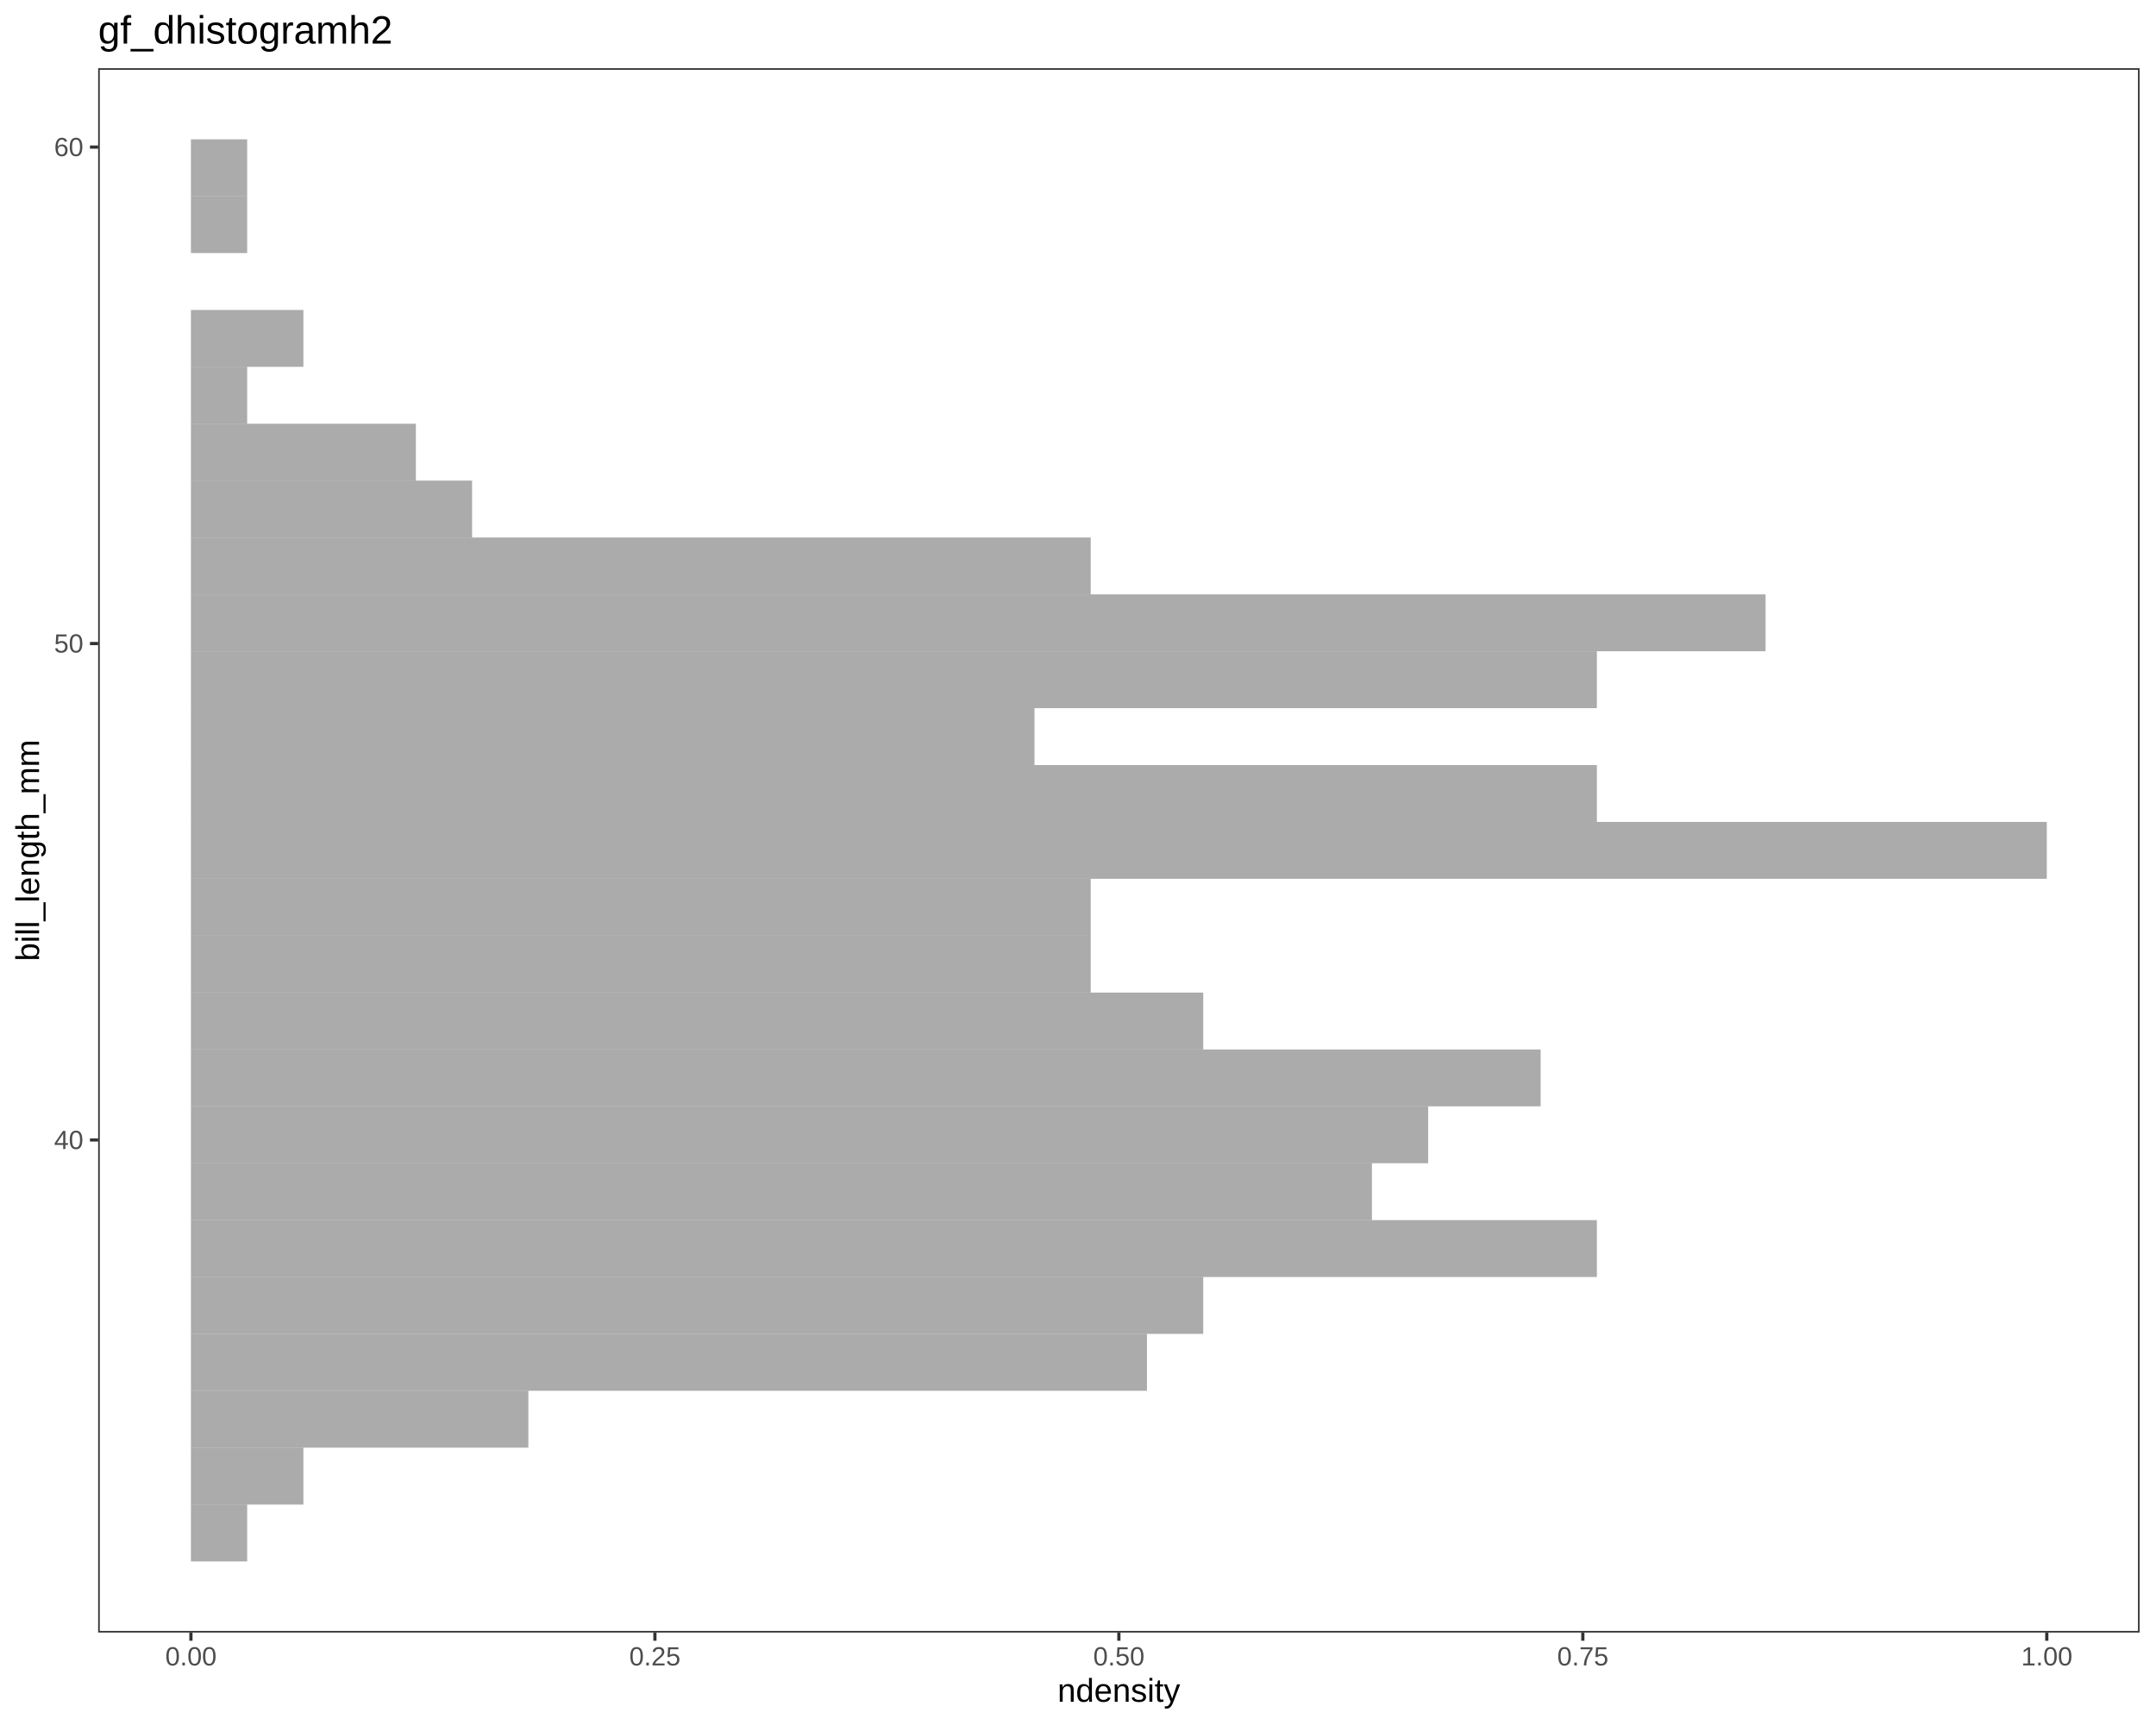
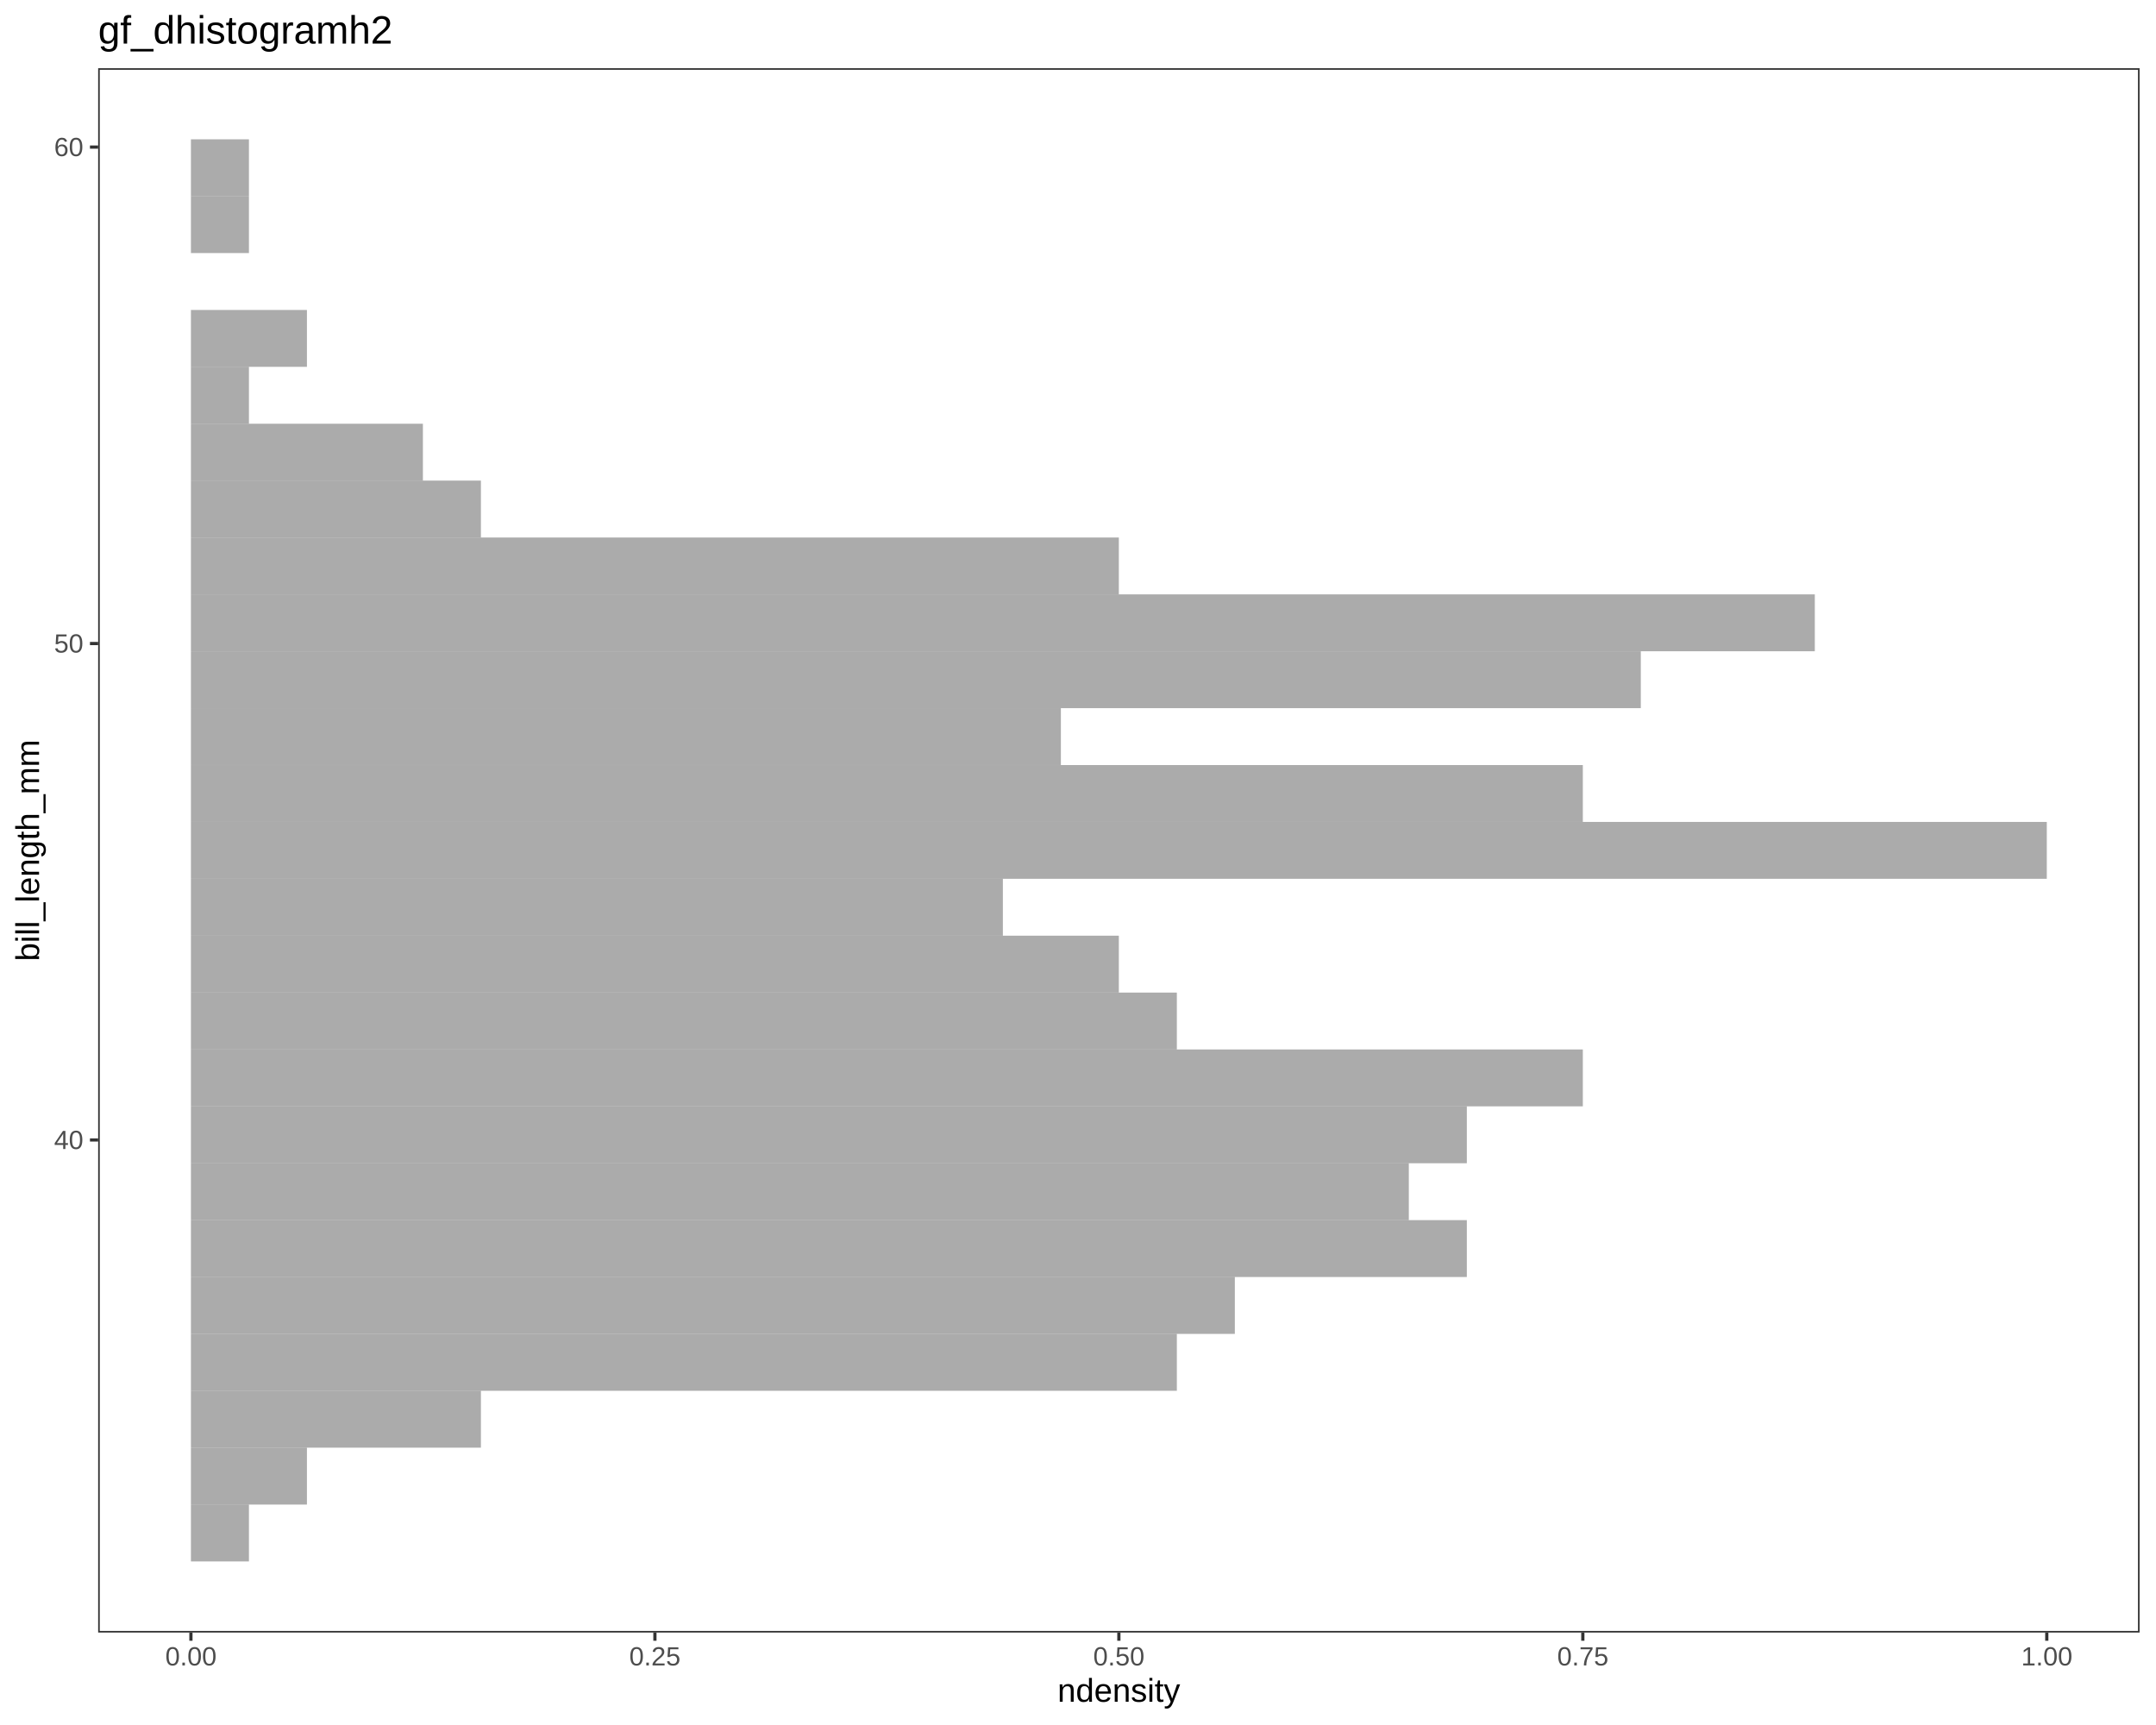
<svg xmlns="http://www.w3.org/2000/svg" viewBox="0 0 720.00 576.00">
  <defs>
    <style type="text/css">
    line, polyline, polygon, path, rect, circle {
      fill: none;
      stroke: #000000;
      stroke-linecap: round;
      stroke-linejoin: round;
      stroke-miterlimit: 10.00;
    }
  </style>
  </defs>
  <rect width="100%" height="100%" style="stroke: none; fill: #FFFFFF;" />
  <rect x="0.00" y="0.00" width="720.00" height="576.00" style="stroke-width: 1.07; stroke: #FFFFFF; fill: #FFFFFF;" />
  <defs>
    <clipPath id="cpMzIuNzh8NzE0LjUyfDU0NS4xM3wyMi43Nw==">
      <rect x="32.78" y="22.77" width="681.74" height="522.36" />
    </clipPath>
  </defs>
  <rect x="32.78" y="22.77" width="681.74" height="522.36" style="stroke-width: 1.07; stroke: none; fill: #FFFFFF;" clip-path="url(#cpMzIuNzh8NzE0LjUyfDU0NS4xM3wyMi43Nw==)" />
-   <rect x="63.76" y="502.39" width="18.78" height="18.99" style="stroke-width: 1.07; stroke: none; stroke-linecap: square; stroke-linejoin: miter; fill: #595959; fill-opacity: 0.50;" clip-path="url(#cpMzIuNzh8NzE0LjUyfDU0NS4xM3wyMi43Nw==)" />
-   <rect x="63.76" y="483.40" width="37.56" height="18.99" style="stroke-width: 1.07; stroke: none; stroke-linecap: square; stroke-linejoin: miter; fill: #595959; fill-opacity: 0.50;" clip-path="url(#cpMzIuNzh8NzE0LjUyfDU0NS4xM3wyMi43Nw==)" />
-   <rect x="63.76" y="464.40" width="112.69" height="18.99" style="stroke-width: 1.07; stroke: none; stroke-linecap: square; stroke-linejoin: miter; fill: #595959; fill-opacity: 0.50;" clip-path="url(#cpMzIuNzh8NzE0LjUyfDU0NS4xM3wyMi43Nw==)" />
-   <rect x="63.76" y="445.41" width="319.27" height="18.99" style="stroke-width: 1.07; stroke: none; stroke-linecap: square; stroke-linejoin: miter; fill: #595959; fill-opacity: 0.50;" clip-path="url(#cpMzIuNzh8NzE0LjUyfDU0NS4xM3wyMi43Nw==)" />
-   <rect x="63.76" y="426.41" width="338.06" height="18.99" style="stroke-width: 1.07; stroke: none; stroke-linecap: square; stroke-linejoin: miter; fill: #595959; fill-opacity: 0.50;" clip-path="url(#cpMzIuNzh8NzE0LjUyfDU0NS4xM3wyMi43Nw==)" />
-   <rect x="63.76" y="407.42" width="469.52" height="18.99" style="stroke-width: 1.07; stroke: none; stroke-linecap: square; stroke-linejoin: miter; fill: #595959; fill-opacity: 0.50;" clip-path="url(#cpMzIuNzh8NzE0LjUyfDU0NS4xM3wyMi43Nw==)" />
-   <rect x="63.76" y="388.42" width="394.40" height="18.99" style="stroke-width: 1.07; stroke: none; stroke-linecap: square; stroke-linejoin: miter; fill: #595959; fill-opacity: 0.50;" clip-path="url(#cpMzIuNzh8NzE0LjUyfDU0NS4xM3wyMi43Nw==)" />
-   <rect x="63.76" y="369.43" width="413.18" height="18.99" style="stroke-width: 1.07; stroke: none; stroke-linecap: square; stroke-linejoin: miter; fill: #595959; fill-opacity: 0.50;" clip-path="url(#cpMzIuNzh8NzE0LjUyfDU0NS4xM3wyMi43Nw==)" />
-   <rect x="63.76" y="350.43" width="450.74" height="18.99" style="stroke-width: 1.07; stroke: none; stroke-linecap: square; stroke-linejoin: miter; fill: #595959; fill-opacity: 0.50;" clip-path="url(#cpMzIuNzh8NzE0LjUyfDU0NS4xM3wyMi43Nw==)" />
-   <rect x="63.76" y="331.44" width="338.06" height="18.99" style="stroke-width: 1.07; stroke: none; stroke-linecap: square; stroke-linejoin: miter; fill: #595959; fill-opacity: 0.50;" clip-path="url(#cpMzIuNzh8NzE0LjUyfDU0NS4xM3wyMi43Nw==)" />
-   <rect x="63.76" y="312.44" width="300.49" height="18.99" style="stroke-width: 1.07; stroke: none; stroke-linecap: square; stroke-linejoin: miter; fill: #595959; fill-opacity: 0.50;" clip-path="url(#cpMzIuNzh8NzE0LjUyfDU0NS4xM3wyMi43Nw==)" />
-   <rect x="63.76" y="293.45" width="300.49" height="18.99" style="stroke-width: 1.07; stroke: none; stroke-linecap: square; stroke-linejoin: miter; fill: #595959; fill-opacity: 0.50;" clip-path="url(#cpMzIuNzh8NzE0LjUyfDU0NS4xM3wyMi43Nw==)" />
+   <rect x="63.76" y="502.39" width="19.37" height="18.99" style="stroke-width: 1.07; stroke: none; stroke-linecap: square; stroke-linejoin: miter; fill: #595959; fill-opacity: 0.50;" clip-path="url(#cpMzIuNzh8NzE0LjUyfDU0NS4xM3wyMi43Nw==)" />
+   <rect x="63.76" y="483.40" width="38.74" height="18.99" style="stroke-width: 1.07; stroke: none; stroke-linecap: square; stroke-linejoin: miter; fill: #595959; fill-opacity: 0.50;" clip-path="url(#cpMzIuNzh8NzE0LjUyfDU0NS4xM3wyMi43Nw==)" />
+   <rect x="63.76" y="464.40" width="96.84" height="18.99" style="stroke-width: 1.07; stroke: none; stroke-linecap: square; stroke-linejoin: miter; fill: #595959; fill-opacity: 0.50;" clip-path="url(#cpMzIuNzh8NzE0LjUyfDU0NS4xM3wyMi43Nw==)" />
+   <rect x="63.76" y="445.41" width="329.25" height="18.99" style="stroke-width: 1.07; stroke: none; stroke-linecap: square; stroke-linejoin: miter; fill: #595959; fill-opacity: 0.50;" clip-path="url(#cpMzIuNzh8NzE0LjUyfDU0NS4xM3wyMi43Nw==)" />
+   <rect x="63.76" y="426.41" width="348.62" height="18.99" style="stroke-width: 1.07; stroke: none; stroke-linecap: square; stroke-linejoin: miter; fill: #595959; fill-opacity: 0.50;" clip-path="url(#cpMzIuNzh8NzE0LjUyfDU0NS4xM3wyMi43Nw==)" />
+   <rect x="63.76" y="407.42" width="426.09" height="18.99" style="stroke-width: 1.07; stroke: none; stroke-linecap: square; stroke-linejoin: miter; fill: #595959; fill-opacity: 0.50;" clip-path="url(#cpMzIuNzh8NzE0LjUyfDU0NS4xM3wyMi43Nw==)" />
+   <rect x="63.76" y="388.42" width="406.72" height="18.99" style="stroke-width: 1.07; stroke: none; stroke-linecap: square; stroke-linejoin: miter; fill: #595959; fill-opacity: 0.50;" clip-path="url(#cpMzIuNzh8NzE0LjUyfDU0NS4xM3wyMi43Nw==)" />
+   <rect x="63.76" y="369.43" width="426.09" height="18.99" style="stroke-width: 1.07; stroke: none; stroke-linecap: square; stroke-linejoin: miter; fill: #595959; fill-opacity: 0.50;" clip-path="url(#cpMzIuNzh8NzE0LjUyfDU0NS4xM3wyMi43Nw==)" />
+   <rect x="63.76" y="350.43" width="464.83" height="18.99" style="stroke-width: 1.07; stroke: none; stroke-linecap: square; stroke-linejoin: miter; fill: #595959; fill-opacity: 0.50;" clip-path="url(#cpMzIuNzh8NzE0LjUyfDU0NS4xM3wyMi43Nw==)" />
+   <rect x="63.76" y="331.44" width="329.25" height="18.99" style="stroke-width: 1.07; stroke: none; stroke-linecap: square; stroke-linejoin: miter; fill: #595959; fill-opacity: 0.50;" clip-path="url(#cpMzIuNzh8NzE0LjUyfDU0NS4xM3wyMi43Nw==)" />
+   <rect x="63.76" y="312.44" width="309.88" height="18.99" style="stroke-width: 1.07; stroke: none; stroke-linecap: square; stroke-linejoin: miter; fill: #595959; fill-opacity: 0.50;" clip-path="url(#cpMzIuNzh8NzE0LjUyfDU0NS4xM3wyMi43Nw==)" />
+   <rect x="63.76" y="293.45" width="271.15" height="18.99" style="stroke-width: 1.07; stroke: none; stroke-linecap: square; stroke-linejoin: miter; fill: #595959; fill-opacity: 0.50;" clip-path="url(#cpMzIuNzh8NzE0LjUyfDU0NS4xM3wyMi43Nw==)" />
  <rect x="63.76" y="274.45" width="619.77" height="18.99" style="stroke-width: 1.07; stroke: none; stroke-linecap: square; stroke-linejoin: miter; fill: #595959; fill-opacity: 0.50;" clip-path="url(#cpMzIuNzh8NzE0LjUyfDU0NS4xM3wyMi43Nw==)" />
-   <rect x="63.76" y="255.46" width="469.52" height="18.99" style="stroke-width: 1.07; stroke: none; stroke-linecap: square; stroke-linejoin: miter; fill: #595959; fill-opacity: 0.50;" clip-path="url(#cpMzIuNzh8NzE0LjUyfDU0NS4xM3wyMi43Nw==)" />
-   <rect x="63.76" y="236.46" width="281.71" height="18.99" style="stroke-width: 1.07; stroke: none; stroke-linecap: square; stroke-linejoin: miter; fill: #595959; fill-opacity: 0.50;" clip-path="url(#cpMzIuNzh8NzE0LjUyfDU0NS4xM3wyMi43Nw==)" />
-   <rect x="63.76" y="217.47" width="469.52" height="18.99" style="stroke-width: 1.07; stroke: none; stroke-linecap: square; stroke-linejoin: miter; fill: #595959; fill-opacity: 0.50;" clip-path="url(#cpMzIuNzh8NzE0LjUyfDU0NS4xM3wyMi43Nw==)" />
-   <rect x="63.76" y="198.47" width="525.86" height="18.99" style="stroke-width: 1.07; stroke: none; stroke-linecap: square; stroke-linejoin: miter; fill: #595959; fill-opacity: 0.50;" clip-path="url(#cpMzIuNzh8NzE0LjUyfDU0NS4xM3wyMi43Nw==)" />
-   <rect x="63.76" y="179.48" width="300.49" height="18.99" style="stroke-width: 1.07; stroke: none; stroke-linecap: square; stroke-linejoin: miter; fill: #595959; fill-opacity: 0.50;" clip-path="url(#cpMzIuNzh8NzE0LjUyfDU0NS4xM3wyMi43Nw==)" />
-   <rect x="63.76" y="160.48" width="93.90" height="18.99" style="stroke-width: 1.07; stroke: none; stroke-linecap: square; stroke-linejoin: miter; fill: #595959; fill-opacity: 0.50;" clip-path="url(#cpMzIuNzh8NzE0LjUyfDU0NS4xM3wyMi43Nw==)" />
-   <rect x="63.76" y="141.49" width="75.12" height="18.99" style="stroke-width: 1.07; stroke: none; stroke-linecap: square; stroke-linejoin: miter; fill: #595959; fill-opacity: 0.50;" clip-path="url(#cpMzIuNzh8NzE0LjUyfDU0NS4xM3wyMi43Nw==)" />
-   <rect x="63.76" y="122.49" width="18.78" height="18.99" style="stroke-width: 1.07; stroke: none; stroke-linecap: square; stroke-linejoin: miter; fill: #595959; fill-opacity: 0.50;" clip-path="url(#cpMzIuNzh8NzE0LjUyfDU0NS4xM3wyMi43Nw==)" />
-   <rect x="63.76" y="103.50" width="37.56" height="18.99" style="stroke-width: 1.07; stroke: none; stroke-linecap: square; stroke-linejoin: miter; fill: #595959; fill-opacity: 0.50;" clip-path="url(#cpMzIuNzh8NzE0LjUyfDU0NS4xM3wyMi43Nw==)" />
+   <rect x="63.76" y="255.46" width="464.83" height="18.99" style="stroke-width: 1.07; stroke: none; stroke-linecap: square; stroke-linejoin: miter; fill: #595959; fill-opacity: 0.50;" clip-path="url(#cpMzIuNzh8NzE0LjUyfDU0NS4xM3wyMi43Nw==)" />
+   <rect x="63.76" y="236.46" width="290.52" height="18.99" style="stroke-width: 1.07; stroke: none; stroke-linecap: square; stroke-linejoin: miter; fill: #595959; fill-opacity: 0.50;" clip-path="url(#cpMzIuNzh8NzE0LjUyfDU0NS4xM3wyMi43Nw==)" />
+   <rect x="63.76" y="217.47" width="484.19" height="18.99" style="stroke-width: 1.07; stroke: none; stroke-linecap: square; stroke-linejoin: miter; fill: #595959; fill-opacity: 0.50;" clip-path="url(#cpMzIuNzh8NzE0LjUyfDU0NS4xM3wyMi43Nw==)" />
+   <rect x="63.76" y="198.47" width="542.30" height="18.99" style="stroke-width: 1.07; stroke: none; stroke-linecap: square; stroke-linejoin: miter; fill: #595959; fill-opacity: 0.50;" clip-path="url(#cpMzIuNzh8NzE0LjUyfDU0NS4xM3wyMi43Nw==)" />
+   <rect x="63.76" y="179.48" width="309.88" height="18.99" style="stroke-width: 1.07; stroke: none; stroke-linecap: square; stroke-linejoin: miter; fill: #595959; fill-opacity: 0.50;" clip-path="url(#cpMzIuNzh8NzE0LjUyfDU0NS4xM3wyMi43Nw==)" />
+   <rect x="63.76" y="160.48" width="96.84" height="18.99" style="stroke-width: 1.07; stroke: none; stroke-linecap: square; stroke-linejoin: miter; fill: #595959; fill-opacity: 0.50;" clip-path="url(#cpMzIuNzh8NzE0LjUyfDU0NS4xM3wyMi43Nw==)" />
+   <rect x="63.76" y="141.49" width="77.47" height="18.99" style="stroke-width: 1.07; stroke: none; stroke-linecap: square; stroke-linejoin: miter; fill: #595959; fill-opacity: 0.50;" clip-path="url(#cpMzIuNzh8NzE0LjUyfDU0NS4xM3wyMi43Nw==)" />
+   <rect x="63.76" y="122.49" width="19.37" height="18.99" style="stroke-width: 1.07; stroke: none; stroke-linecap: square; stroke-linejoin: miter; fill: #595959; fill-opacity: 0.50;" clip-path="url(#cpMzIuNzh8NzE0LjUyfDU0NS4xM3wyMi43Nw==)" />
+   <rect x="63.76" y="103.50" width="38.74" height="18.99" style="stroke-width: 1.07; stroke: none; stroke-linecap: square; stroke-linejoin: miter; fill: #595959; fill-opacity: 0.50;" clip-path="url(#cpMzIuNzh8NzE0LjUyfDU0NS4xM3wyMi43Nw==)" />
  <rect x="63.76" y="84.50" width="0.00" height="18.99" style="stroke-width: 1.07; stroke: none; stroke-linecap: square; stroke-linejoin: miter; fill: #595959; fill-opacity: 0.50;" clip-path="url(#cpMzIuNzh8NzE0LjUyfDU0NS4xM3wyMi43Nw==)" />
-   <rect x="63.76" y="65.51" width="18.78" height="18.99" style="stroke-width: 1.07; stroke: none; stroke-linecap: square; stroke-linejoin: miter; fill: #595959; fill-opacity: 0.50;" clip-path="url(#cpMzIuNzh8NzE0LjUyfDU0NS4xM3wyMi43Nw==)" />
-   <rect x="63.76" y="46.52" width="18.78" height="18.99" style="stroke-width: 1.07; stroke: none; stroke-linecap: square; stroke-linejoin: miter; fill: #595959; fill-opacity: 0.50;" clip-path="url(#cpMzIuNzh8NzE0LjUyfDU0NS4xM3wyMi43Nw==)" />
+   <rect x="63.76" y="65.51" width="19.37" height="18.99" style="stroke-width: 1.07; stroke: none; stroke-linecap: square; stroke-linejoin: miter; fill: #595959; fill-opacity: 0.50;" clip-path="url(#cpMzIuNzh8NzE0LjUyfDU0NS4xM3wyMi43Nw==)" />
+   <rect x="63.76" y="46.52" width="19.37" height="18.99" style="stroke-width: 1.07; stroke: none; stroke-linecap: square; stroke-linejoin: miter; fill: #595959; fill-opacity: 0.50;" clip-path="url(#cpMzIuNzh8NzE0LjUyfDU0NS4xM3wyMi43Nw==)" />
  <rect x="32.78" y="22.77" width="681.74" height="522.36" style="stroke-width: 1.07; stroke: #333333;" clip-path="url(#cpMzIuNzh8NzE0LjUyfDU0NS4xM3wyMi43Nw==)" />
  <defs>
    <clipPath id="cpMC4wMHw3MjAuMDB8NTc2LjAwfDAuMDA=">
      <rect x="0.00" y="0.00" width="720.00" height="576.00" />
    </clipPath>
  </defs>
  <g clip-path="url(#cpMC4wMHw3MjAuMDB8NTc2LjAwfDAuMDA=)">
    <text x="18.06" y="383.68" style="font-size: 8.80px; fill: #4D4D4D; font-family: Liberation Sans;" textLength="9.78px" lengthAdjust="spacingAndGlyphs">40</text>
  </g>
  <g clip-path="url(#cpMC4wMHw3MjAuMDB8NTc2LjAwfDAuMDA=)">
    <text x="18.06" y="217.90" style="font-size: 8.80px; fill: #4D4D4D; font-family: Liberation Sans;" textLength="9.78px" lengthAdjust="spacingAndGlyphs">50</text>
  </g>
  <g clip-path="url(#cpMC4wMHw3MjAuMDB8NTc2LjAwfDAuMDA=)">
    <text x="18.06" y="52.13" style="font-size: 8.80px; fill: #4D4D4D; font-family: Liberation Sans;" textLength="9.78px" lengthAdjust="spacingAndGlyphs">60</text>
  </g>
  <polyline points="30.04,380.65 32.78,380.65 " style="stroke-width: 1.07; stroke: #333333; stroke-linecap: butt;" clip-path="url(#cpMC4wMHw3MjAuMDB8NTc2LjAwfDAuMDA=)" />
  <polyline points="30.04,214.88 32.78,214.88 " style="stroke-width: 1.07; stroke: #333333; stroke-linecap: butt;" clip-path="url(#cpMC4wMHw3MjAuMDB8NTc2LjAwfDAuMDA=)" />
  <polyline points="30.04,49.11 32.78,49.11 " style="stroke-width: 1.07; stroke: #333333; stroke-linecap: butt;" clip-path="url(#cpMC4wMHw3MjAuMDB8NTc2LjAwfDAuMDA=)" />
  <polyline points="63.76,547.87 63.76,545.13 " style="stroke-width: 1.07; stroke: #333333; stroke-linecap: butt;" clip-path="url(#cpMC4wMHw3MjAuMDB8NTc2LjAwfDAuMDA=)" />
  <polyline points="218.71,547.87 218.71,545.13 " style="stroke-width: 1.07; stroke: #333333; stroke-linecap: butt;" clip-path="url(#cpMC4wMHw3MjAuMDB8NTc2LjAwfDAuMDA=)" />
  <polyline points="373.65,547.87 373.65,545.13 " style="stroke-width: 1.07; stroke: #333333; stroke-linecap: butt;" clip-path="url(#cpMC4wMHw3MjAuMDB8NTc2LjAwfDAuMDA=)" />
  <polyline points="528.59,547.87 528.59,545.13 " style="stroke-width: 1.07; stroke: #333333; stroke-linecap: butt;" clip-path="url(#cpMC4wMHw3MjAuMDB8NTc2LjAwfDAuMDA=)" />
  <polyline points="683.53,547.87 683.53,545.13 " style="stroke-width: 1.07; stroke: #333333; stroke-linecap: butt;" clip-path="url(#cpMC4wMHw3MjAuMDB8NTc2LjAwfDAuMDA=)" />
  <g clip-path="url(#cpMC4wMHw3MjAuMDB8NTc2LjAwfDAuMDA=)">
    <text x="55.21" y="556.11" style="font-size: 8.80px; fill: #4D4D4D; font-family: Liberation Sans;" textLength="17.11px" lengthAdjust="spacingAndGlyphs">0.00</text>
  </g>
  <g clip-path="url(#cpMC4wMHw3MjAuMDB8NTc2LjAwfDAuMDA=)">
    <text x="210.15" y="556.11" style="font-size: 8.80px; fill: #4D4D4D; font-family: Liberation Sans;" textLength="17.11px" lengthAdjust="spacingAndGlyphs">0.25</text>
  </g>
  <g clip-path="url(#cpMC4wMHw3MjAuMDB8NTc2LjAwfDAuMDA=)">
    <text x="365.09" y="556.11" style="font-size: 8.80px; fill: #4D4D4D; font-family: Liberation Sans;" textLength="17.11px" lengthAdjust="spacingAndGlyphs">0.50</text>
  </g>
  <g clip-path="url(#cpMC4wMHw3MjAuMDB8NTc2LjAwfDAuMDA=)">
    <text x="520.04" y="556.11" style="font-size: 8.80px; fill: #4D4D4D; font-family: Liberation Sans;" textLength="17.11px" lengthAdjust="spacingAndGlyphs">0.75</text>
  </g>
  <g clip-path="url(#cpMC4wMHw3MjAuMDB8NTc2LjAwfDAuMDA=)">
    <text x="674.98" y="556.11" style="font-size: 8.80px; fill: #4D4D4D; font-family: Liberation Sans;" textLength="17.11px" lengthAdjust="spacingAndGlyphs">1.00</text>
  </g>
  <g clip-path="url(#cpMC4wMHw3MjAuMDB8NTc2LjAwfDAuMDA=)">
    <text x="353.15" y="568.24" style="font-size: 11.00px; font-family: Liberation Sans;" textLength="41.00px" lengthAdjust="spacingAndGlyphs">ndensity</text>
  </g>
  <g clip-path="url(#cpMC4wMHw3MjAuMDB8NTc2LjAwfDAuMDA=)">
    <text transform="translate(13.04,320.95) rotate(-90)" style="font-size: 11.00px; font-family: Liberation Sans;" textLength="74.00px" lengthAdjust="spacingAndGlyphs">bill_length_mm</text>
  </g>
  <g clip-path="url(#cpMC4wMHw3MjAuMDB8NTc2LjAwfDAuMDA=)">
    <text x="32.78" y="14.56" style="font-size: 13.20px; font-family: Liberation Sans;" textLength="98.17px" lengthAdjust="spacingAndGlyphs">gf_dhistogramh2</text>
  </g>
</svg>
